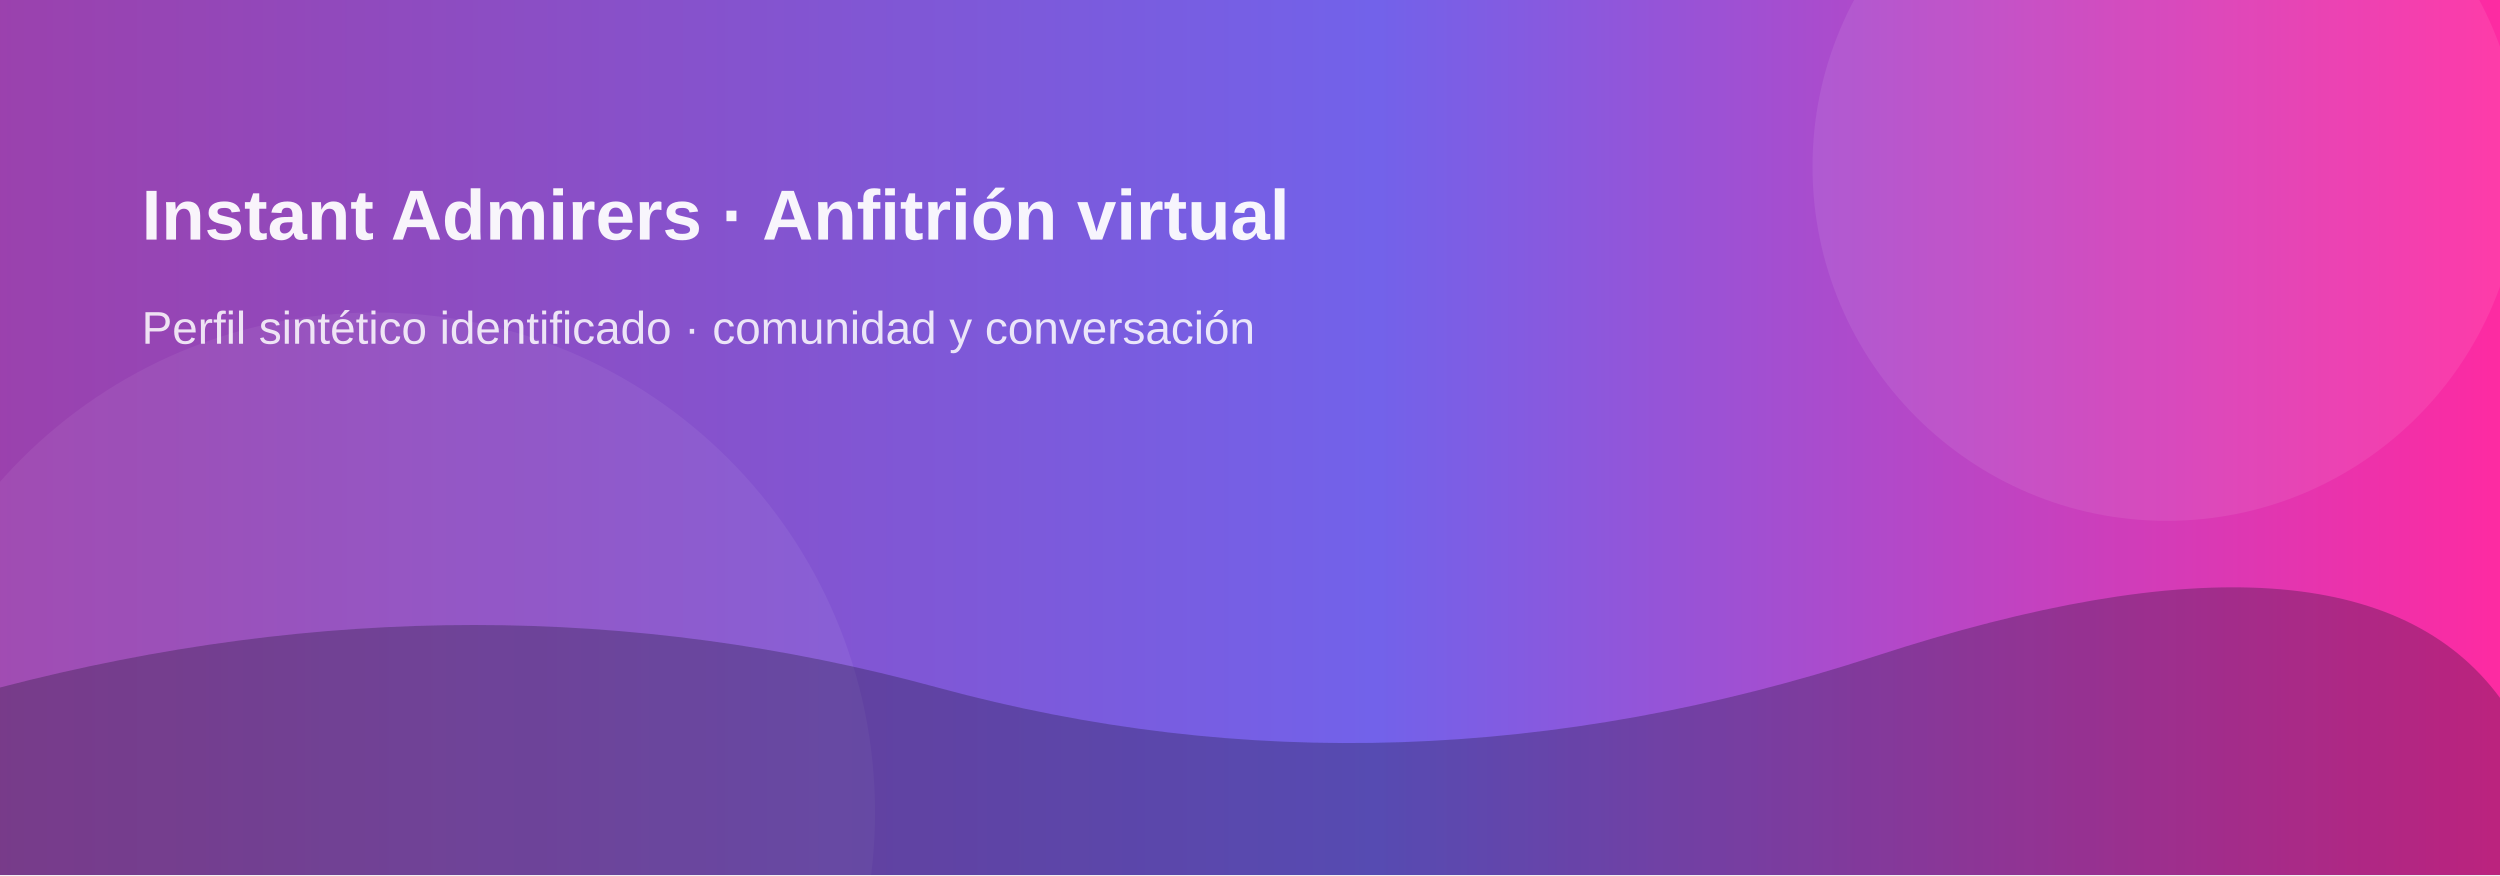
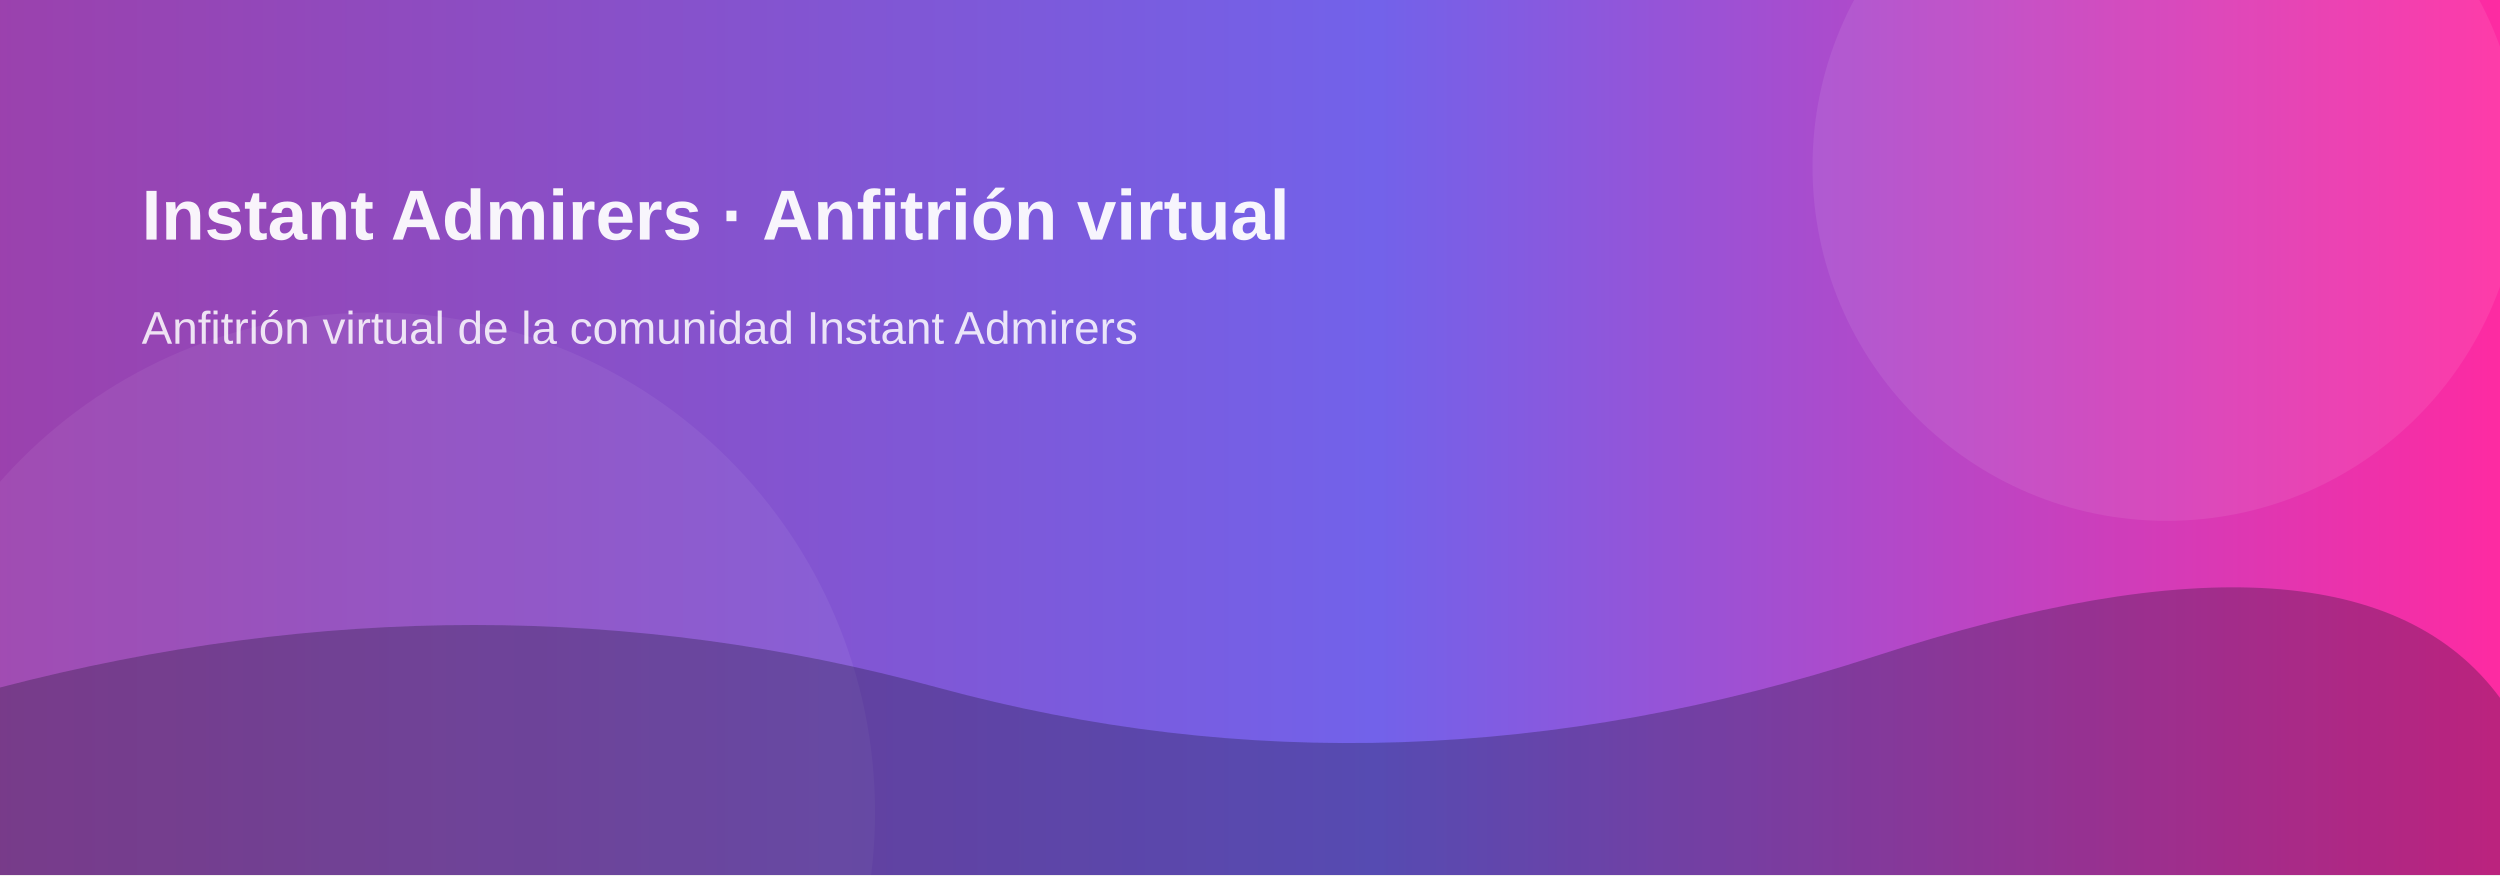
<svg xmlns="http://www.w3.org/2000/svg" viewBox="0 0 1200 420">
  <defs>
    <linearGradient id="g" x1="0" x2="1">
      <stop stop-color="#9b41ad" />
      <stop offset=".55" stop-color="#7262ea" />
      <stop offset="1" stop-color="#ff2aa1" />
    </linearGradient>
  </defs>
  <rect width="1200" height="420" fill="url(#g)" />
  <circle cx="1040" cy="80" r="170" fill="#fff" opacity=".08" />
  <circle cx="180" cy="390" r="240" fill="#fff" opacity=".06" />
  <path d="M0 330 Q230 270 450 330 T900 315 T1200 335 V420 H0Z" fill="#0d1020" opacity=".28" />
  <text x="68" y="115" fill="#fff" font-family="Arial,sans-serif" font-size="34" font-weight="700" opacity=".94">Instant Admirers · Anfitrión virtual</text>
-   <text x="68" y="165" fill="#fff" font-family="Arial,sans-serif" font-size="22" opacity=".84">Perfil sintético identificado · comunidad y conversación</text>
+   <text x="68" y="165" fill="#fff" font-family="Arial,sans-serif" font-size="22" opacity=".84">Anfitrión virtual de la comunidad Instant Admirers</text>
</svg>
